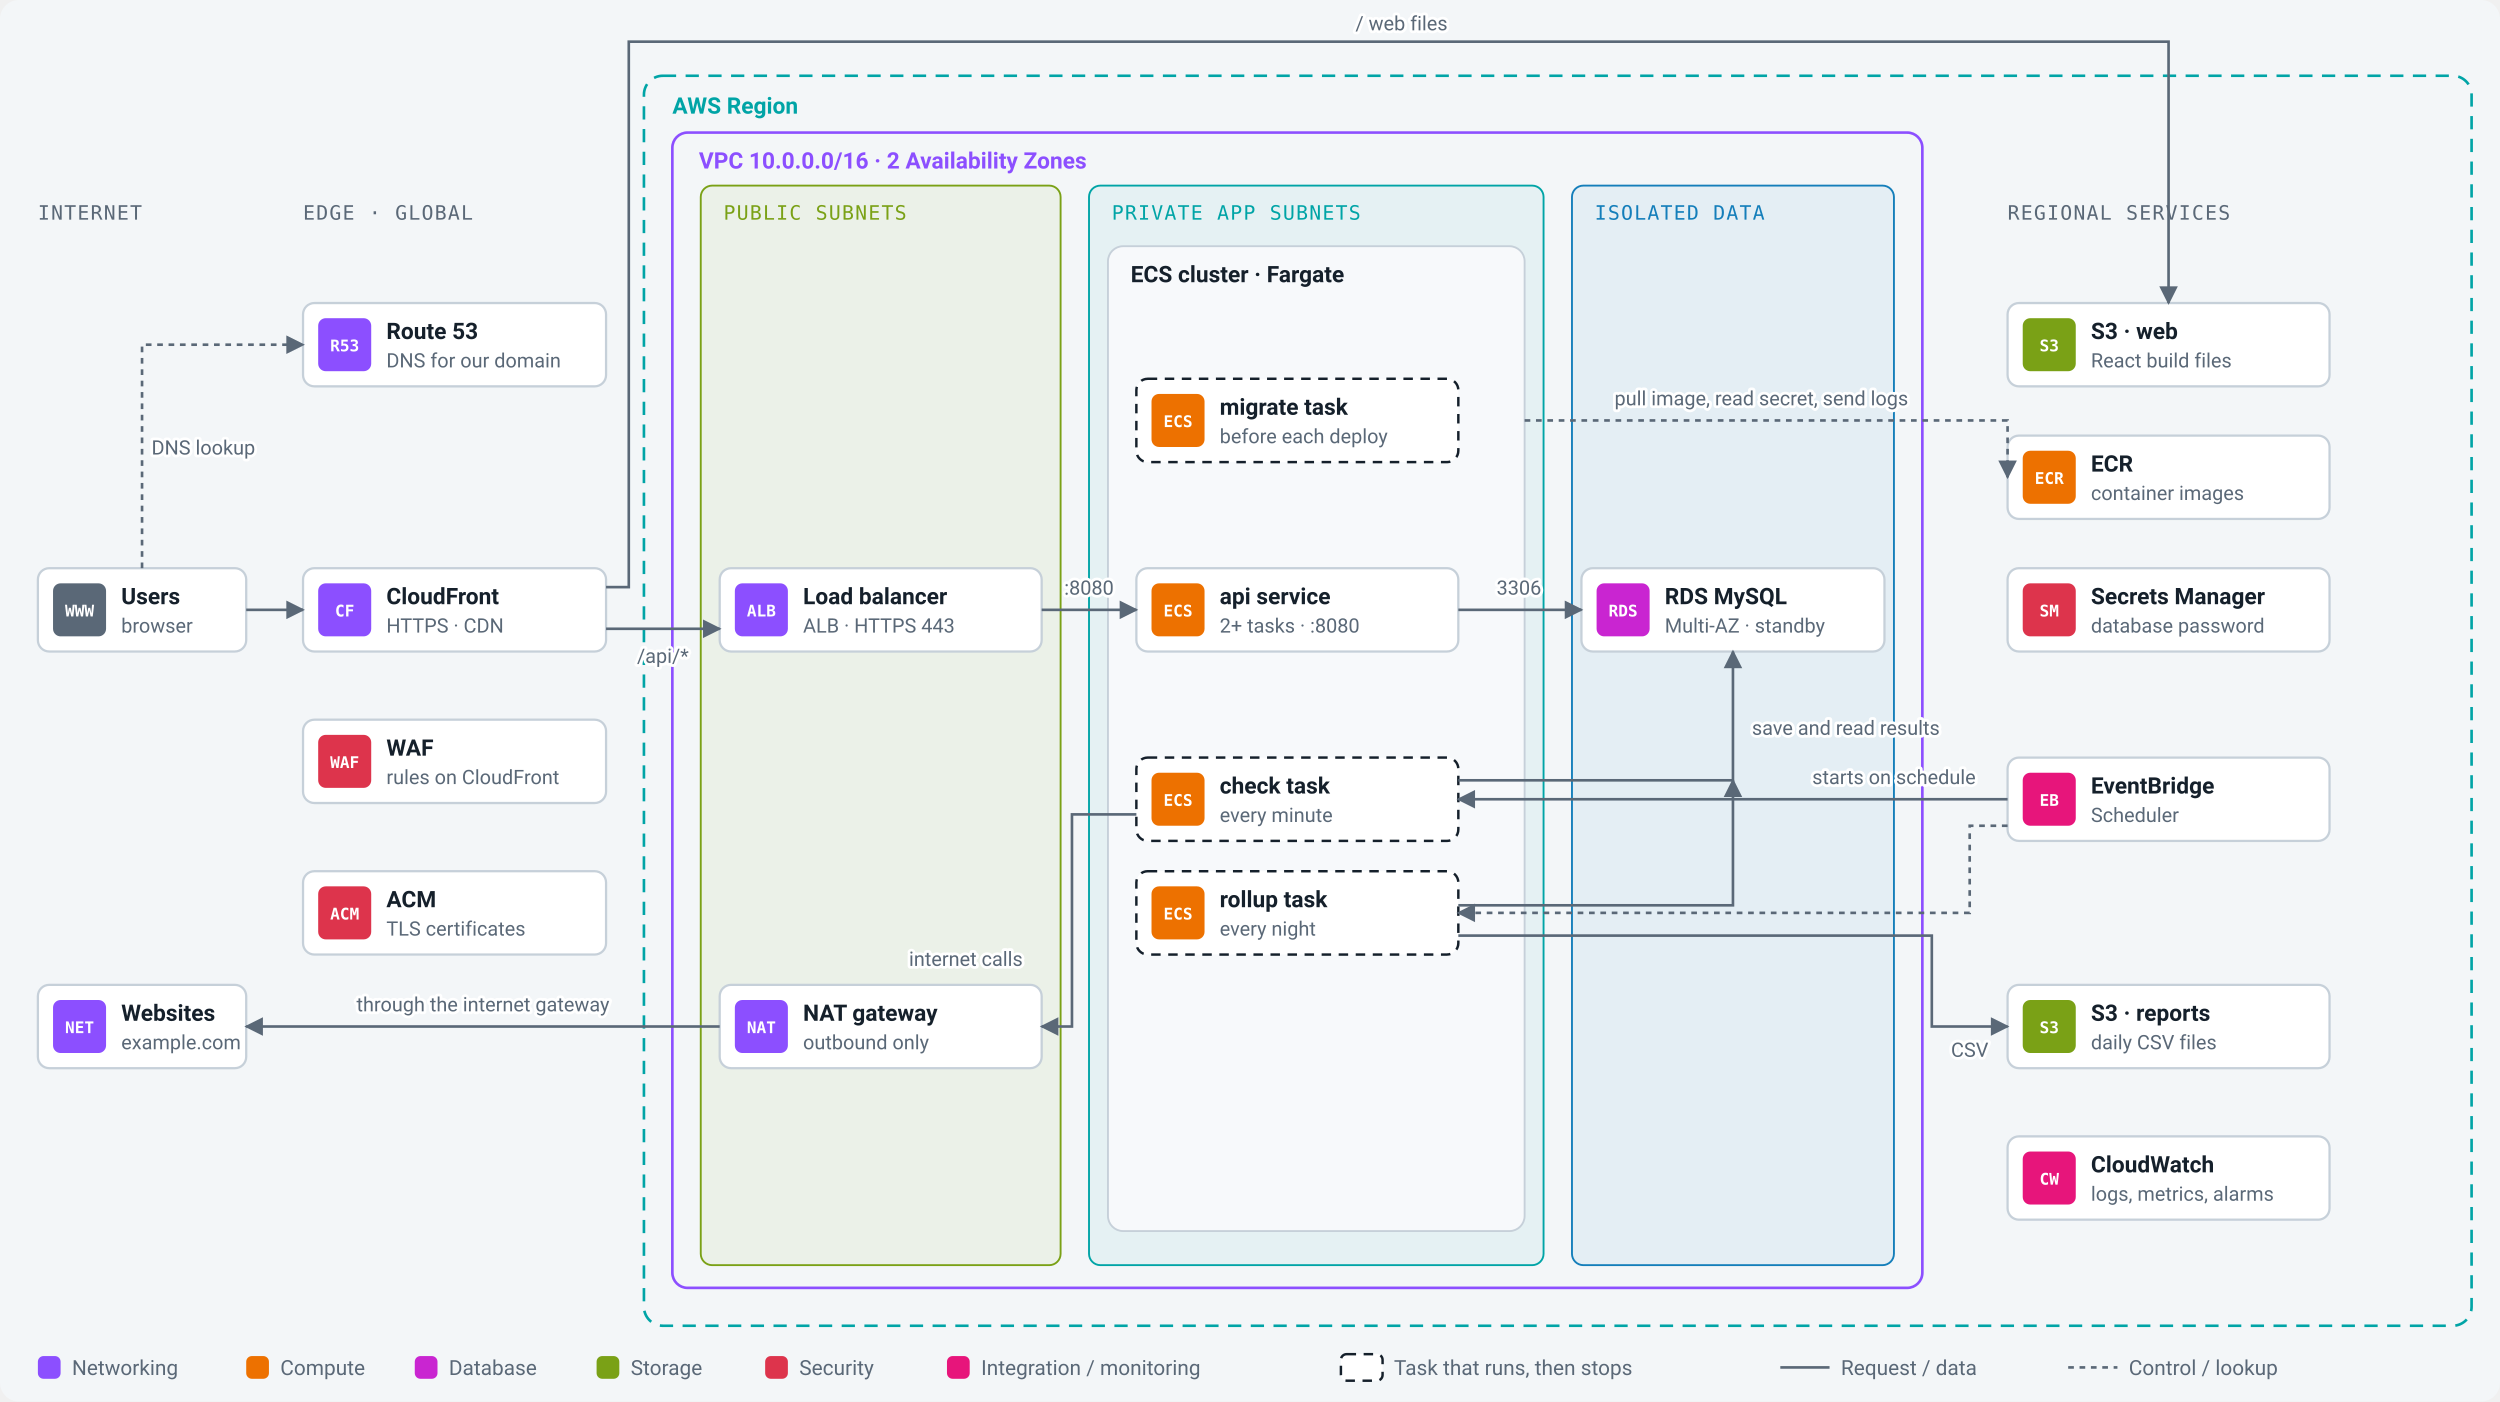
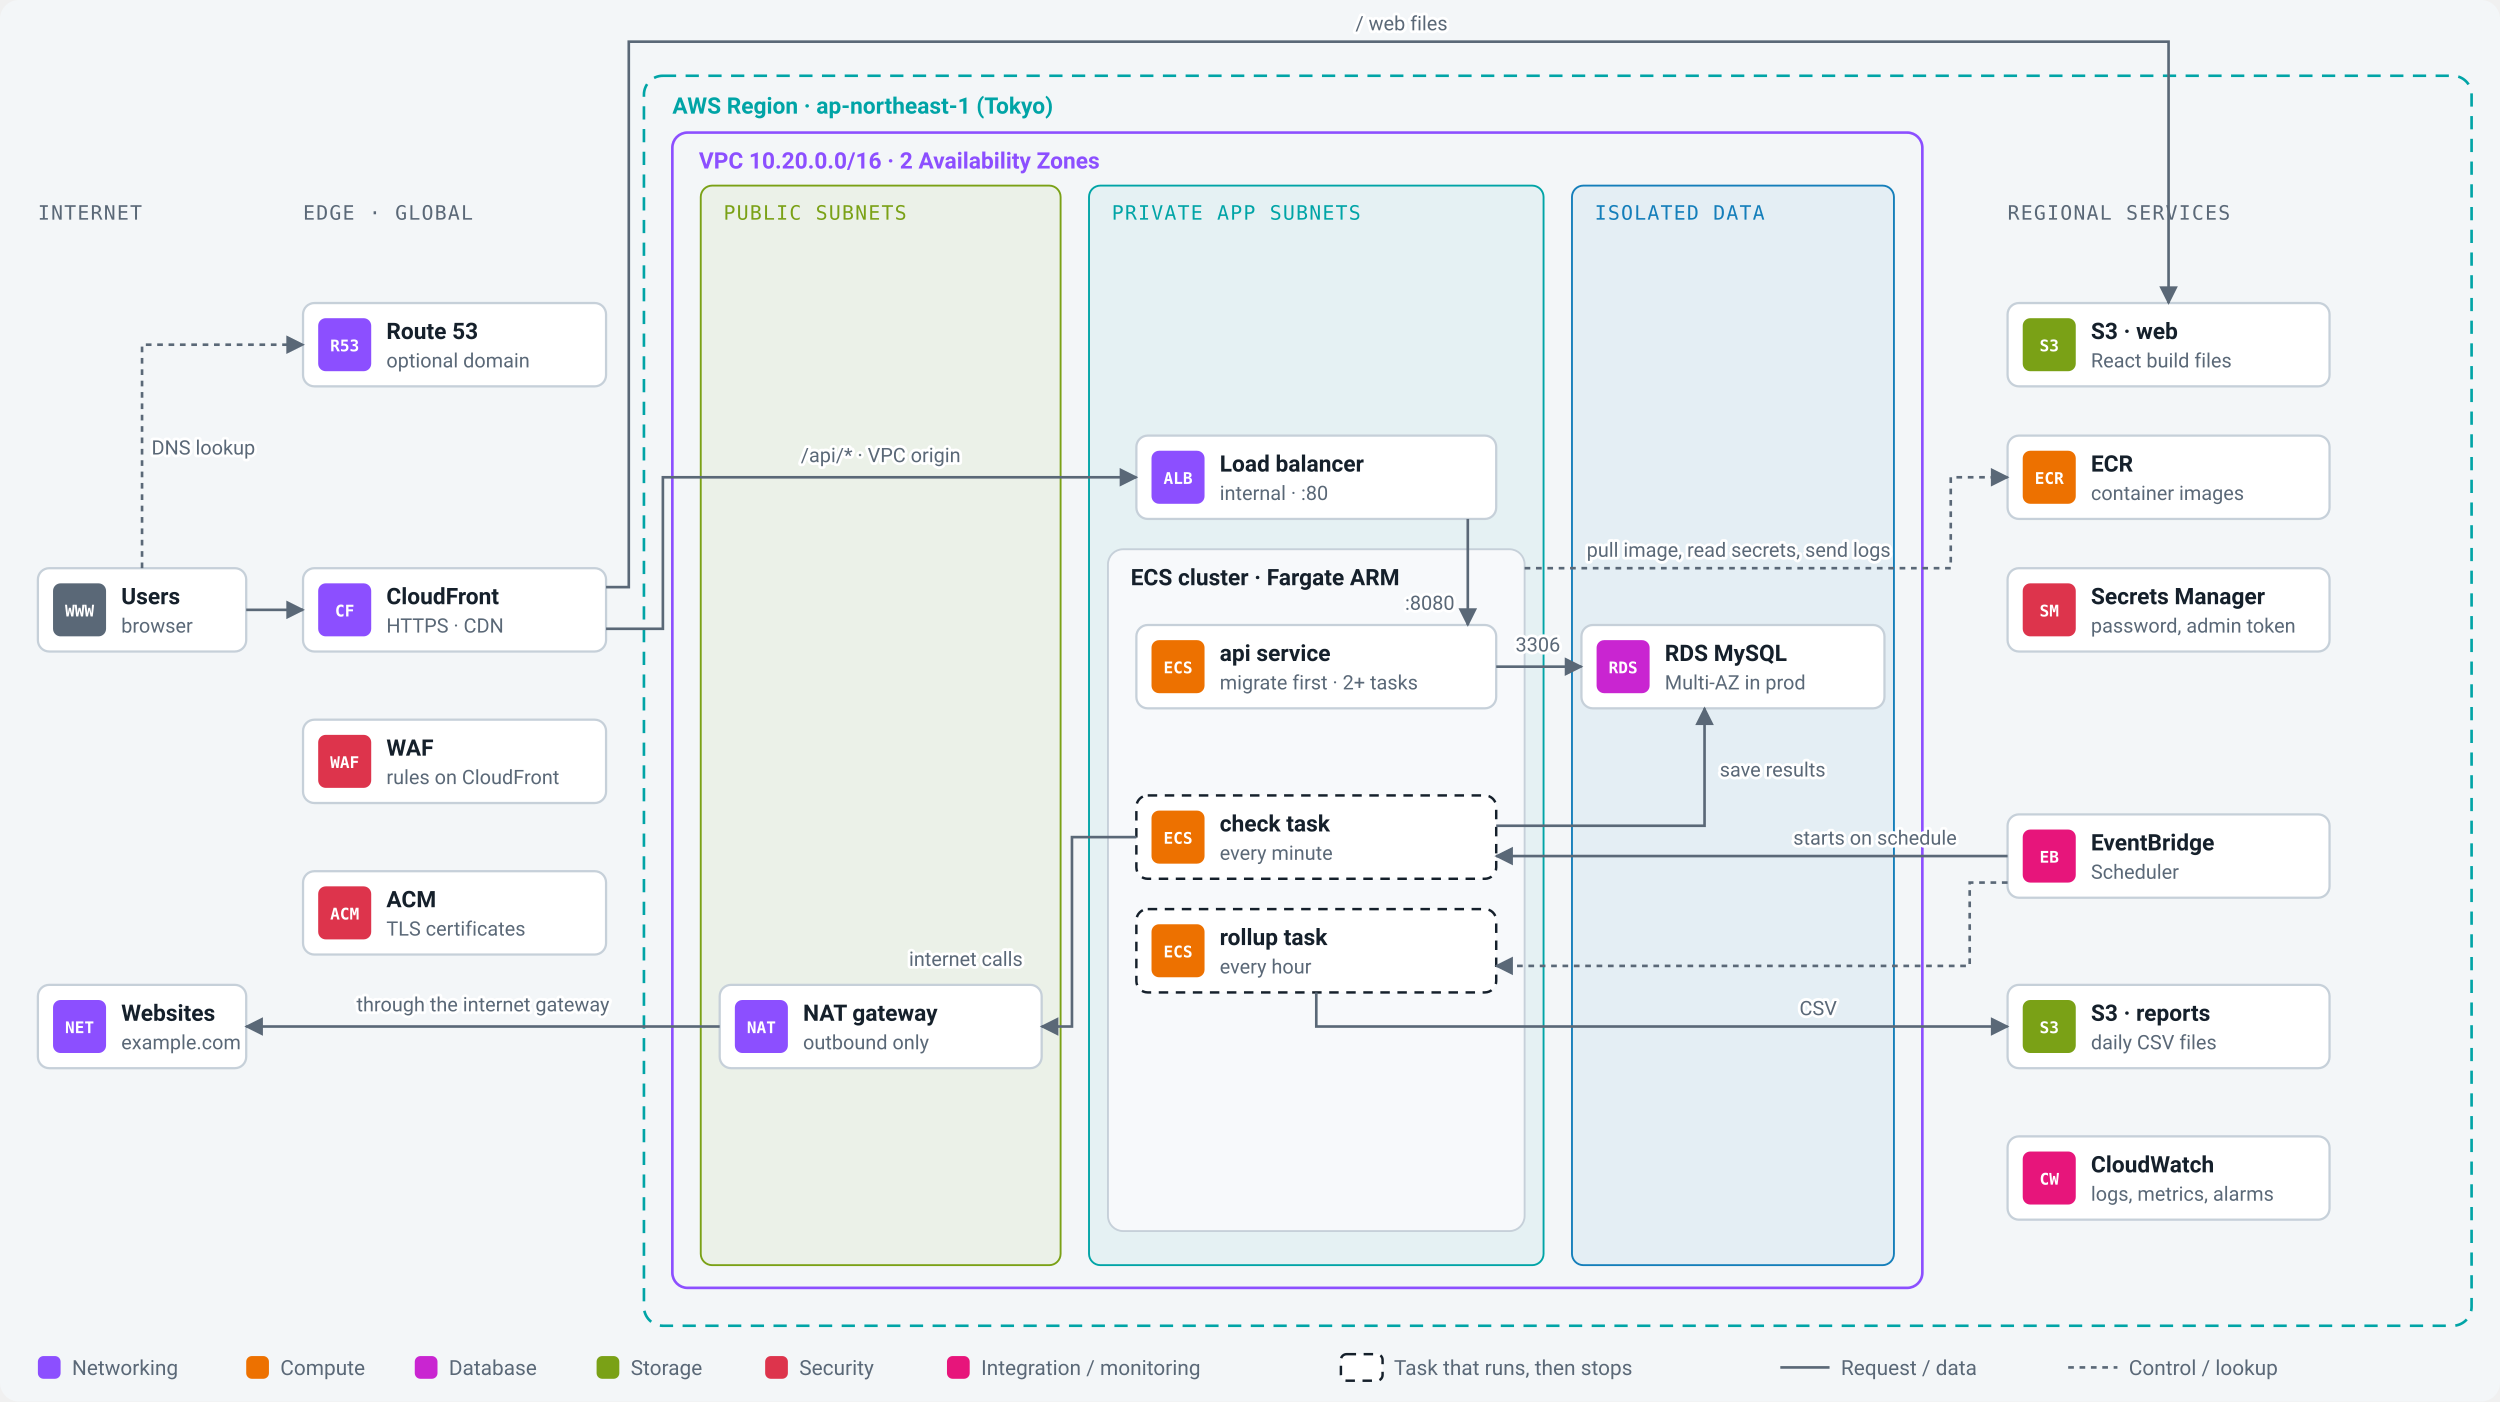
- <svg xmlns="http://www.w3.org/2000/svg" viewBox="0 0 1320 740" width="1320" height="740" role="img" aria-label="Target AWS architecture: users reach CloudFront with WAF, which serves web files from S3 and forwards /api to a load balancer in public subnets. ECS Fargate tasks in private subnets use RDS MySQL in isolated subnets and reach the internet through a NAT gateway.">
+ <svg xmlns="http://www.w3.org/2000/svg" viewBox="0 0 1320 740" width="1320" height="740" role="img" aria-label="Target AWS architecture in Tokyo: users reach CloudFront with WAF, which serves web files from S3 and forwards /api through a VPC origin to an internal load balancer in private subnets. ECS Fargate tasks in private subnets use RDS MySQL in isolated subnets and reach the internet through a NAT gateway in the public subnets.">
  <style>
  text { font-family:"IBM Plex Sans",system-ui,-apple-system,"Segoe UI",Roboto,sans-serif; }
  .n { stroke-width:1.2; }
  .n.dash { stroke-dasharray:5 4; stroke-width:1.3; }
  .ab { font-family:"IBM Plex Mono",ui-monospace,SFMono-Regular,Menlo,monospace; font-size:8.5px; font-weight:600; fill:#fff; }
  .t { font-size:12px; font-weight:600; }
  .s { font-size:10.5px; }
  .gt { font-size:12px; font-weight:600; }
  .grp { stroke-width:1; }
  .region { fill:none; stroke:#00A4A6; stroke-width:1.4; stroke-dasharray:7 5; }
  .vpc { fill:none; stroke:#8C4FFF; stroke-width:1.4; }
  .pub { stroke:#7AA116; stroke-width:1; }
  .priv { stroke:#00A4A6; stroke-width:1; }
  .iso { stroke:#147EBA; stroke-width:1; }
  .gl { font-size:12px; font-weight:600; }
  text.reg { fill:#00A4A6; } text.vpcl { fill:#8C4FFF; }
  .sl { font-family:"IBM Plex Mono",ui-monospace,SFMono-Regular,Menlo,monospace; font-size:10.5px; letter-spacing:.06em; }
  text.publ { fill:#7AA116; } text.privl { fill:#00A4A6; } text.isol { fill:#147EBA; }
  .ar { fill:none; stroke-width:1.4; }
  .ar.thin { stroke-dasharray:3 3; }
  .al { font-size:10.5px; paint-order:stroke; stroke-width:3px; stroke-linejoin:round; }
  .lg { font-size:11px; }
  svg { color:#5A6877; }
  .bg { fill:#F3F6F8; }
  .n { fill:#FFFFFF; stroke:#C6D0D9; }
  .n.dash { stroke:#15202B; }
  .t, .gt { fill:#15202B; }
  .s, .sl, .al, .lg { fill:#5A6877; }
  .al { stroke:#FFFFFF; }
  .grp { fill:#F7F9FB; stroke:#C6D0D9; }
  .pub { fill:rgba(122,161,22,.07); }
  .priv { fill:rgba(0,164,166,.06); }
  .iso { fill:rgba(20,126,186,.07); }
  .ar { stroke:#5A6877; }
  .mk { fill:#5A6877; }
  @media (prefers-color-scheme: dark) {
  svg { color:#95A3B1; }
  .bg { fill:#0E141A; }
  .n { fill:#161F28; stroke:#344352; }
  .n.dash { stroke:#E2E8EE; }
  .t, .gt { fill:#E2E8EE; }
  .s, .sl, .al, .lg { fill:#95A3B1; }
  .al { stroke:#161F28; }
  .grp { fill:#121A22; stroke:#344352; }
  .pub { fill:rgba(122,161,22,.10); }
  .priv { fill:rgba(0,164,166,.09); }
  .iso { fill:rgba(20,126,186,.12); }
  .ar { stroke:#95A3B1; }
  .mk { fill:#95A3B1; }
  }
</style>
  <defs>
    <marker id="h" viewBox="0 0 10 10" refX="9" refY="5" markerWidth="7" markerHeight="7" orient="auto-start-reverse">
      <path class="mk" d="M0,0 L10,5 L0,10 z" />
    </marker>
  </defs>
  <rect class="bg" x="0" y="0" width="1320" height="740" rx="10" />
  <text class="sl" x="20" y="116" text-anchor="start">INTERNET</text>
  <text class="sl" x="160" y="116" text-anchor="start">EDGE · GLOBAL</text>
  <rect class="region" x="340" y="40" width="965" height="660" rx="10" />
-   <text class="gl reg" x="355" y="60" text-anchor="start">AWS Region</text>
+   <text class="gl reg" x="355" y="60" text-anchor="start">AWS Region · ap-northeast-1 (Tokyo)</text>
  <rect class="vpc" x="355" y="70" width="660" height="610" rx="8" />
-   <text class="gl vpcl" x="369" y="89" text-anchor="start">VPC 10.0.0.0/16 · 2 Availability Zones</text>
+   <text class="gl vpcl" x="369" y="89" text-anchor="start">VPC 10.20.0.0/16 · 2 Availability Zones</text>
  <rect class="pub" x="370" y="98" width="190" height="570" rx="6" />
  <text class="sl publ" x="382" y="116" text-anchor="start">PUBLIC SUBNETS</text>
  <rect class="priv" x="575" y="98" width="240" height="570" rx="6" />
  <text class="sl privl" x="587" y="116" text-anchor="start">PRIVATE APP SUBNETS</text>
  <rect class="iso" x="830" y="98" width="170" height="570" rx="6" />
  <text class="sl isol" x="842" y="116" text-anchor="start">ISOLATED DATA</text>
  <text class="sl" x="1060" y="116" text-anchor="start">REGIONAL SERVICES</text>
-   <rect class="grp" x="585" y="130" width="220" height="520" rx="8" />
-   <text class="gt" x="597" y="149" text-anchor="start">ECS cluster · Fargate</text>
+   <rect class="grp" x="585" y="290" width="220" height="360" rx="8" />
+   <text class="gt" x="597" y="309" text-anchor="start">ECS cluster · Fargate ARM</text>
  <rect class="n" x="20" y="300" width="110" height="44" rx="6" />
  <rect x="28" y="308" width="28" height="28" rx="4" fill="#5A6877" />
  <text class="ab" x="42" y="325.5" text-anchor="middle">WWW</text>
  <text class="t" x="64" y="319">Users</text>
  <text class="s" x="64" y="334">browser</text>
  <rect class="n" x="20" y="520" width="110" height="44" rx="6" />
  <rect x="28" y="528" width="28" height="28" rx="4" fill="#8C4FFF" />
  <text class="ab" x="42" y="545.5" text-anchor="middle">NET</text>
  <text class="t" x="64" y="539">Websites</text>
  <text class="s" x="64" y="554">example.com</text>
  <rect class="n" x="160" y="160" width="160" height="44" rx="6" />
  <rect x="168" y="168" width="28" height="28" rx="4" fill="#8C4FFF" />
  <text class="ab" x="182" y="185.5" text-anchor="middle">R53</text>
  <text class="t" x="204" y="179">Route 53</text>
-   <text class="s" x="204" y="194">DNS for our domain</text>
+   <text class="s" x="204" y="194">optional domain</text>
  <rect class="n" x="160" y="300" width="160" height="44" rx="6" />
  <rect x="168" y="308" width="28" height="28" rx="4" fill="#8C4FFF" />
  <text class="ab" x="182" y="325.5" text-anchor="middle">CF</text>
  <text class="t" x="204" y="319">CloudFront</text>
  <text class="s" x="204" y="334">HTTPS · CDN</text>
  <rect class="n" x="160" y="380" width="160" height="44" rx="6" />
  <rect x="168" y="388" width="28" height="28" rx="4" fill="#DD344C" />
  <text class="ab" x="182" y="405.5" text-anchor="middle">WAF</text>
  <text class="t" x="204" y="399">WAF</text>
  <text class="s" x="204" y="414">rules on CloudFront</text>
  <rect class="n" x="160" y="460" width="160" height="44" rx="6" />
  <rect x="168" y="468" width="28" height="28" rx="4" fill="#DD344C" />
  <text class="ab" x="182" y="485.5" text-anchor="middle">ACM</text>
  <text class="t" x="204" y="479">ACM</text>
  <text class="s" x="204" y="494">TLS certificates</text>
-   <rect class="n" x="380" y="300" width="170" height="44" rx="6" />
-   <rect x="388" y="308" width="28" height="28" rx="4" fill="#8C4FFF" />
-   <text class="ab" x="402" y="325.5" text-anchor="middle">ALB</text>
-   <text class="t" x="424" y="319">Load balancer</text>
-   <text class="s" x="424" y="334">ALB · HTTPS 443</text>
  <rect class="n" x="380" y="520" width="170" height="44" rx="6" />
  <rect x="388" y="528" width="28" height="28" rx="4" fill="#8C4FFF" />
  <text class="ab" x="402" y="545.5" text-anchor="middle">NAT</text>
  <text class="t" x="424" y="539">NAT gateway</text>
  <text class="s" x="424" y="554">outbound only</text>
-   <rect class="n dash" x="600" y="200" width="170" height="44" rx="6" />
-   <rect x="608" y="208" width="28" height="28" rx="4" fill="#ED7100" />
-   <text class="ab" x="622" y="225.5" text-anchor="middle">ECS</text>
-   <text class="t" x="644" y="219">migrate task</text>
-   <text class="s" x="644" y="234">before each deploy</text>
-   <rect class="n" x="600" y="300" width="170" height="44" rx="6" />
-   <rect x="608" y="308" width="28" height="28" rx="4" fill="#ED7100" />
-   <text class="ab" x="622" y="325.5" text-anchor="middle">ECS</text>
-   <text class="t" x="644" y="319">api service</text>
-   <text class="s" x="644" y="334">2+ tasks · :8080</text>
-   <rect class="n dash" x="600" y="400" width="170" height="44" rx="6" />
-   <rect x="608" y="408" width="28" height="28" rx="4" fill="#ED7100" />
-   <text class="ab" x="622" y="425.5" text-anchor="middle">ECS</text>
-   <text class="t" x="644" y="419">check task</text>
-   <text class="s" x="644" y="434">every minute</text>
-   <rect class="n dash" x="600" y="460" width="170" height="44" rx="6" />
-   <rect x="608" y="468" width="28" height="28" rx="4" fill="#ED7100" />
-   <text class="ab" x="622" y="485.5" text-anchor="middle">ECS</text>
-   <text class="t" x="644" y="479">rollup task</text>
-   <text class="s" x="644" y="494">every night</text>
-   <rect class="n" x="835" y="300" width="160" height="44" rx="6" />
-   <rect x="843" y="308" width="28" height="28" rx="4" fill="#C925D1" />
-   <text class="ab" x="857" y="325.5" text-anchor="middle">RDS</text>
-   <text class="t" x="879" y="319">RDS MySQL</text>
-   <text class="s" x="879" y="334">Multi-AZ · standby</text>
+   <rect class="n" x="600" y="230" width="190" height="44" rx="6" />
+   <rect x="608" y="238" width="28" height="28" rx="4" fill="#8C4FFF" />
+   <text class="ab" x="622" y="255.5" text-anchor="middle">ALB</text>
+   <text class="t" x="644" y="249">Load balancer</text>
+   <text class="s" x="644" y="264">internal · :80</text>
+   <rect class="n" x="600" y="330" width="190" height="44" rx="6" />
+   <rect x="608" y="338" width="28" height="28" rx="4" fill="#ED7100" />
+   <text class="ab" x="622" y="355.5" text-anchor="middle">ECS</text>
+   <text class="t" x="644" y="349">api service</text>
+   <text class="s" x="644" y="364">migrate first · 2+ tasks</text>
+   <rect class="n dash" x="600" y="420" width="190" height="44" rx="6" />
+   <rect x="608" y="428" width="28" height="28" rx="4" fill="#ED7100" />
+   <text class="ab" x="622" y="445.5" text-anchor="middle">ECS</text>
+   <text class="t" x="644" y="439">check task</text>
+   <text class="s" x="644" y="454">every minute</text>
+   <rect class="n dash" x="600" y="480" width="190" height="44" rx="6" />
+   <rect x="608" y="488" width="28" height="28" rx="4" fill="#ED7100" />
+   <text class="ab" x="622" y="505.5" text-anchor="middle">ECS</text>
+   <text class="t" x="644" y="499">rollup task</text>
+   <text class="s" x="644" y="514">every hour</text>
+   <rect class="n" x="835" y="330" width="160" height="44" rx="6" />
+   <rect x="843" y="338" width="28" height="28" rx="4" fill="#C925D1" />
+   <text class="ab" x="857" y="355.5" text-anchor="middle">RDS</text>
+   <text class="t" x="879" y="349">RDS MySQL</text>
+   <text class="s" x="879" y="364">Multi-AZ in prod</text>
  <rect class="n" x="1060" y="160" width="170" height="44" rx="6" />
  <rect x="1068" y="168" width="28" height="28" rx="4" fill="#7AA116" />
  <text class="ab" x="1082" y="185.5" text-anchor="middle">S3</text>
  <text class="t" x="1104" y="179">S3 · web</text>
  <text class="s" x="1104" y="194">React build files</text>
  <rect class="n" x="1060" y="230" width="170" height="44" rx="6" />
  <rect x="1068" y="238" width="28" height="28" rx="4" fill="#ED7100" />
  <text class="ab" x="1082" y="255.5" text-anchor="middle">ECR</text>
  <text class="t" x="1104" y="249">ECR</text>
  <text class="s" x="1104" y="264">container images</text>
  <rect class="n" x="1060" y="300" width="170" height="44" rx="6" />
  <rect x="1068" y="308" width="28" height="28" rx="4" fill="#DD344C" />
  <text class="ab" x="1082" y="325.5" text-anchor="middle">SM</text>
  <text class="t" x="1104" y="319">Secrets Manager</text>
-   <text class="s" x="1104" y="334">database password</text>
-   <rect class="n" x="1060" y="400" width="170" height="44" rx="6" />
-   <rect x="1068" y="408" width="28" height="28" rx="4" fill="#E7157B" />
-   <text class="ab" x="1082" y="425.5" text-anchor="middle">EB</text>
-   <text class="t" x="1104" y="419">EventBridge</text>
-   <text class="s" x="1104" y="434">Scheduler</text>
+   <text class="s" x="1104" y="334">password, admin token</text>
+   <rect class="n" x="1060" y="430" width="170" height="44" rx="6" />
+   <rect x="1068" y="438" width="28" height="28" rx="4" fill="#E7157B" />
+   <text class="ab" x="1082" y="455.5" text-anchor="middle">EB</text>
+   <text class="t" x="1104" y="449">EventBridge</text>
+   <text class="s" x="1104" y="464">Scheduler</text>
  <rect class="n" x="1060" y="520" width="170" height="44" rx="6" />
  <rect x="1068" y="528" width="28" height="28" rx="4" fill="#7AA116" />
  <text class="ab" x="1082" y="545.5" text-anchor="middle">S3</text>
  <text class="t" x="1104" y="539">S3 · reports</text>
  <text class="s" x="1104" y="554">daily CSV files</text>
  <rect class="n" x="1060" y="600" width="170" height="44" rx="6" />
  <rect x="1068" y="608" width="28" height="28" rx="4" fill="#E7157B" />
  <text class="ab" x="1082" y="625.5" text-anchor="middle">CW</text>
  <text class="t" x="1104" y="619">CloudWatch</text>
  <text class="s" x="1104" y="634">logs, metrics, alarms</text>
  <path class="ar thin" d="M75,300 V182 H160" marker-end="url(#h)" />
  <text class="al" x="80" y="240" text-anchor="start">DNS lookup</text>
  <path class="ar" d="M130,322 H160" marker-end="url(#h)" />
  <path class="ar" d="M320,310 H332 V22 H1145 V160" marker-end="url(#h)" />
  <text class="al" x="740" y="16" text-anchor="middle">/  web files</text>
-   <path class="ar" d="M320,332 H380" marker-end="url(#h)" />
-   <text class="al" x="350" y="350" text-anchor="middle">/api/*</text>
-   <path class="ar" d="M550,322 H600" marker-end="url(#h)" />
-   <text class="al" x="575" y="314" text-anchor="middle">:8080</text>
-   <path class="ar" d="M770,322 H835" marker-end="url(#h)" />
-   <text class="al" x="802" y="314" text-anchor="middle">3306</text>
-   <path class="ar" d="M770,412 H915 V344" marker-end="url(#h)" />
-   <path class="ar" d="M770,478 H915 V412" marker-end="url(#h)" />
-   <text class="al" x="925" y="388" text-anchor="start">save and read results</text>
-   <path class="ar" d="M1060,422 H770" marker-end="url(#h)" />
-   <text class="al" x="1000" y="414" text-anchor="middle">starts on schedule</text>
-   <path class="ar thin" d="M1060,436 H1040 V482 H770" marker-end="url(#h)" />
-   <path class="ar" d="M770,494 H1020 V542 H1060" marker-end="url(#h)" />
-   <text class="al" x="1040" y="558" text-anchor="middle">CSV</text>
-   <path class="ar" d="M600,430 H566 V542 H550" marker-end="url(#h)" />
+   <path class="ar" d="M320,332 H350 V252 H600" marker-end="url(#h)" />
+   <text class="al" x="465" y="244" text-anchor="middle">/api/* · VPC origin</text>
+   <path class="ar" d="M775,274 V330" marker-end="url(#h)" />
+   <text class="al" x="768" y="322" text-anchor="end">:8080</text>
+   <path class="ar" d="M790,352 H835" marker-end="url(#h)" />
+   <text class="al" x="812" y="344" text-anchor="middle">3306</text>
+   <path class="ar" d="M790,436 H900 V374" marker-end="url(#h)" />
+   <text class="al" x="908" y="410" text-anchor="start">save results</text>
+   <path class="ar" d="M1060,452 H790" marker-end="url(#h)" />
+   <text class="al" x="990" y="446" text-anchor="middle">starts on schedule</text>
+   <path class="ar thin" d="M1060,466 H1040 V510 H790" marker-end="url(#h)" />
+   <path class="ar" d="M695,524 V542 H1060" marker-end="url(#h)" />
+   <text class="al" x="960" y="536" text-anchor="middle">CSV</text>
+   <path class="ar" d="M600,442 H566 V542 H550" marker-end="url(#h)" />
  <text class="al" x="540" y="510" text-anchor="end">internet calls</text>
  <path class="ar" d="M380,542 H130" marker-end="url(#h)" />
  <text class="al" x="255" y="534" text-anchor="middle">through the internet gateway</text>
-   <path class="ar thin" d="M805,222 H1060 V252" marker-end="url(#h)" />
-   <text class="al" x="930" y="214" text-anchor="middle">pull image, read secret, send logs</text>
+   <path class="ar thin" d="M805,300 H1030 V252 H1060" marker-end="url(#h)" />
+   <text class="al" x="918" y="294" text-anchor="middle">pull image, read secrets, send logs</text>
  <rect x="20" y="716" width="12" height="12" rx="3" fill="#8C4FFF" />
  <text class="lg" x="38" y="726">Networking</text>
  <rect x="130" y="716" width="12" height="12" rx="3" fill="#ED7100" />
  <text class="lg" x="148" y="726">Compute</text>
  <rect x="219" y="716" width="12" height="12" rx="3" fill="#C925D1" />
  <text class="lg" x="237" y="726">Database</text>
  <rect x="315" y="716" width="12" height="12" rx="3" fill="#7AA116" />
  <text class="lg" x="333" y="726">Storage</text>
  <rect x="404" y="716" width="12" height="12" rx="3" fill="#DD344C" />
  <text class="lg" x="422" y="726">Security</text>
  <rect x="500" y="716" width="12" height="12" rx="3" fill="#E7157B" />
  <text class="lg" x="518" y="726">Integration / monitoring</text>
  <rect class="n dash" x="708" y="715" width="22" height="14" rx="3" />
  <text class="lg" x="736" y="726">Task that runs, then stops</text>
  <path class="ar" d="M940,722 h26" />
  <text class="lg" x="972" y="726">Request / data</text>
  <path class="ar thin" d="M1092,722 h26" />
  <text class="lg" x="1124" y="726">Control / lookup</text>
</svg>
